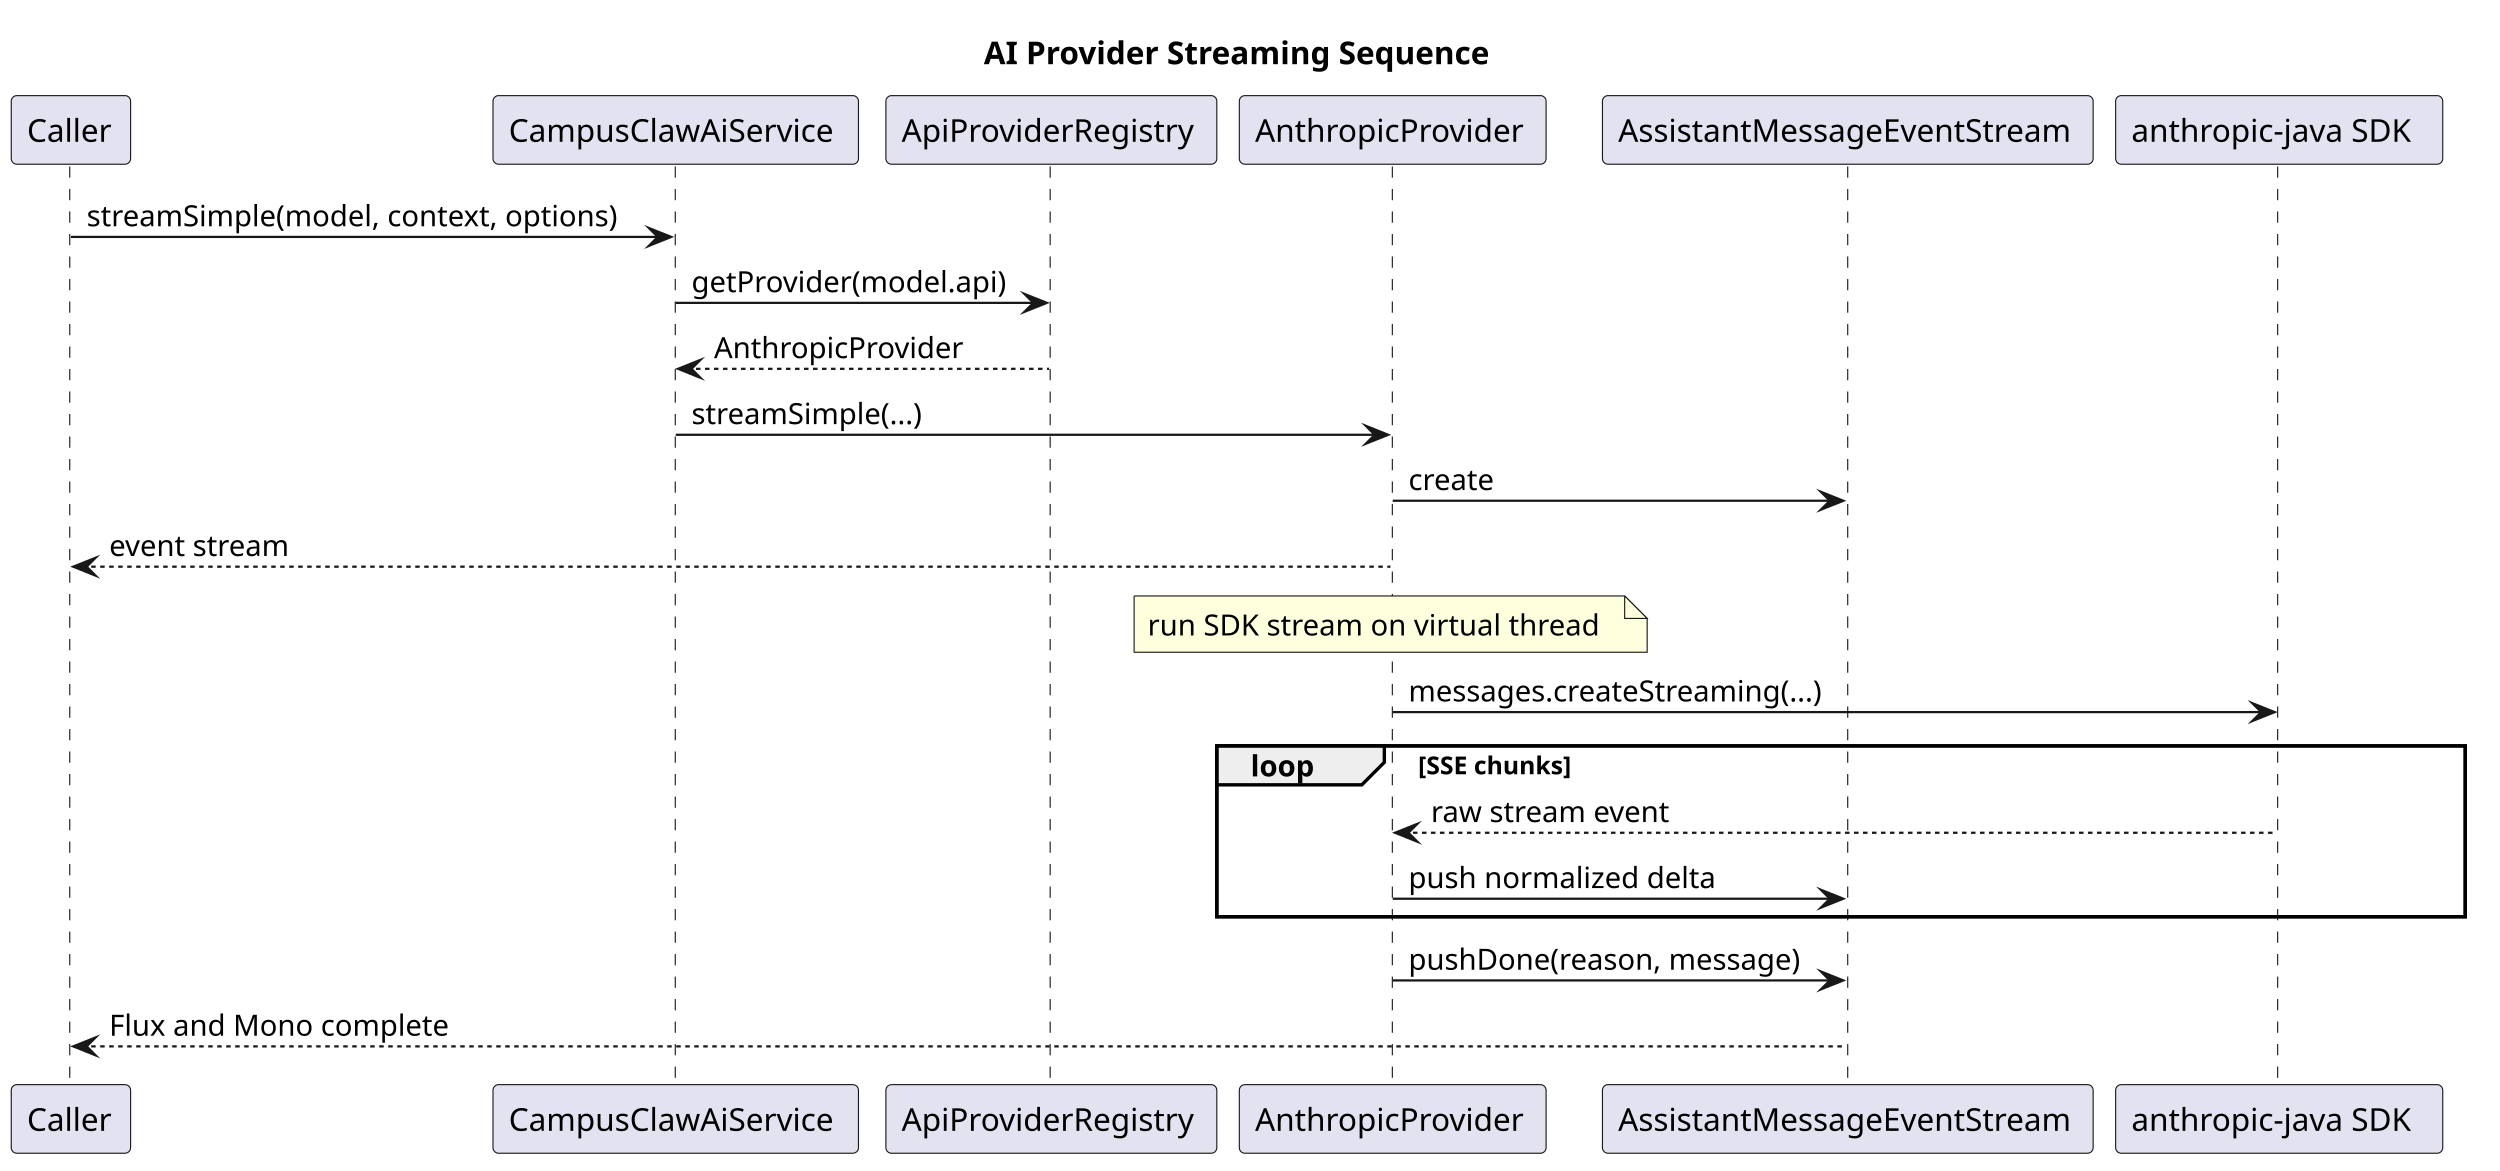
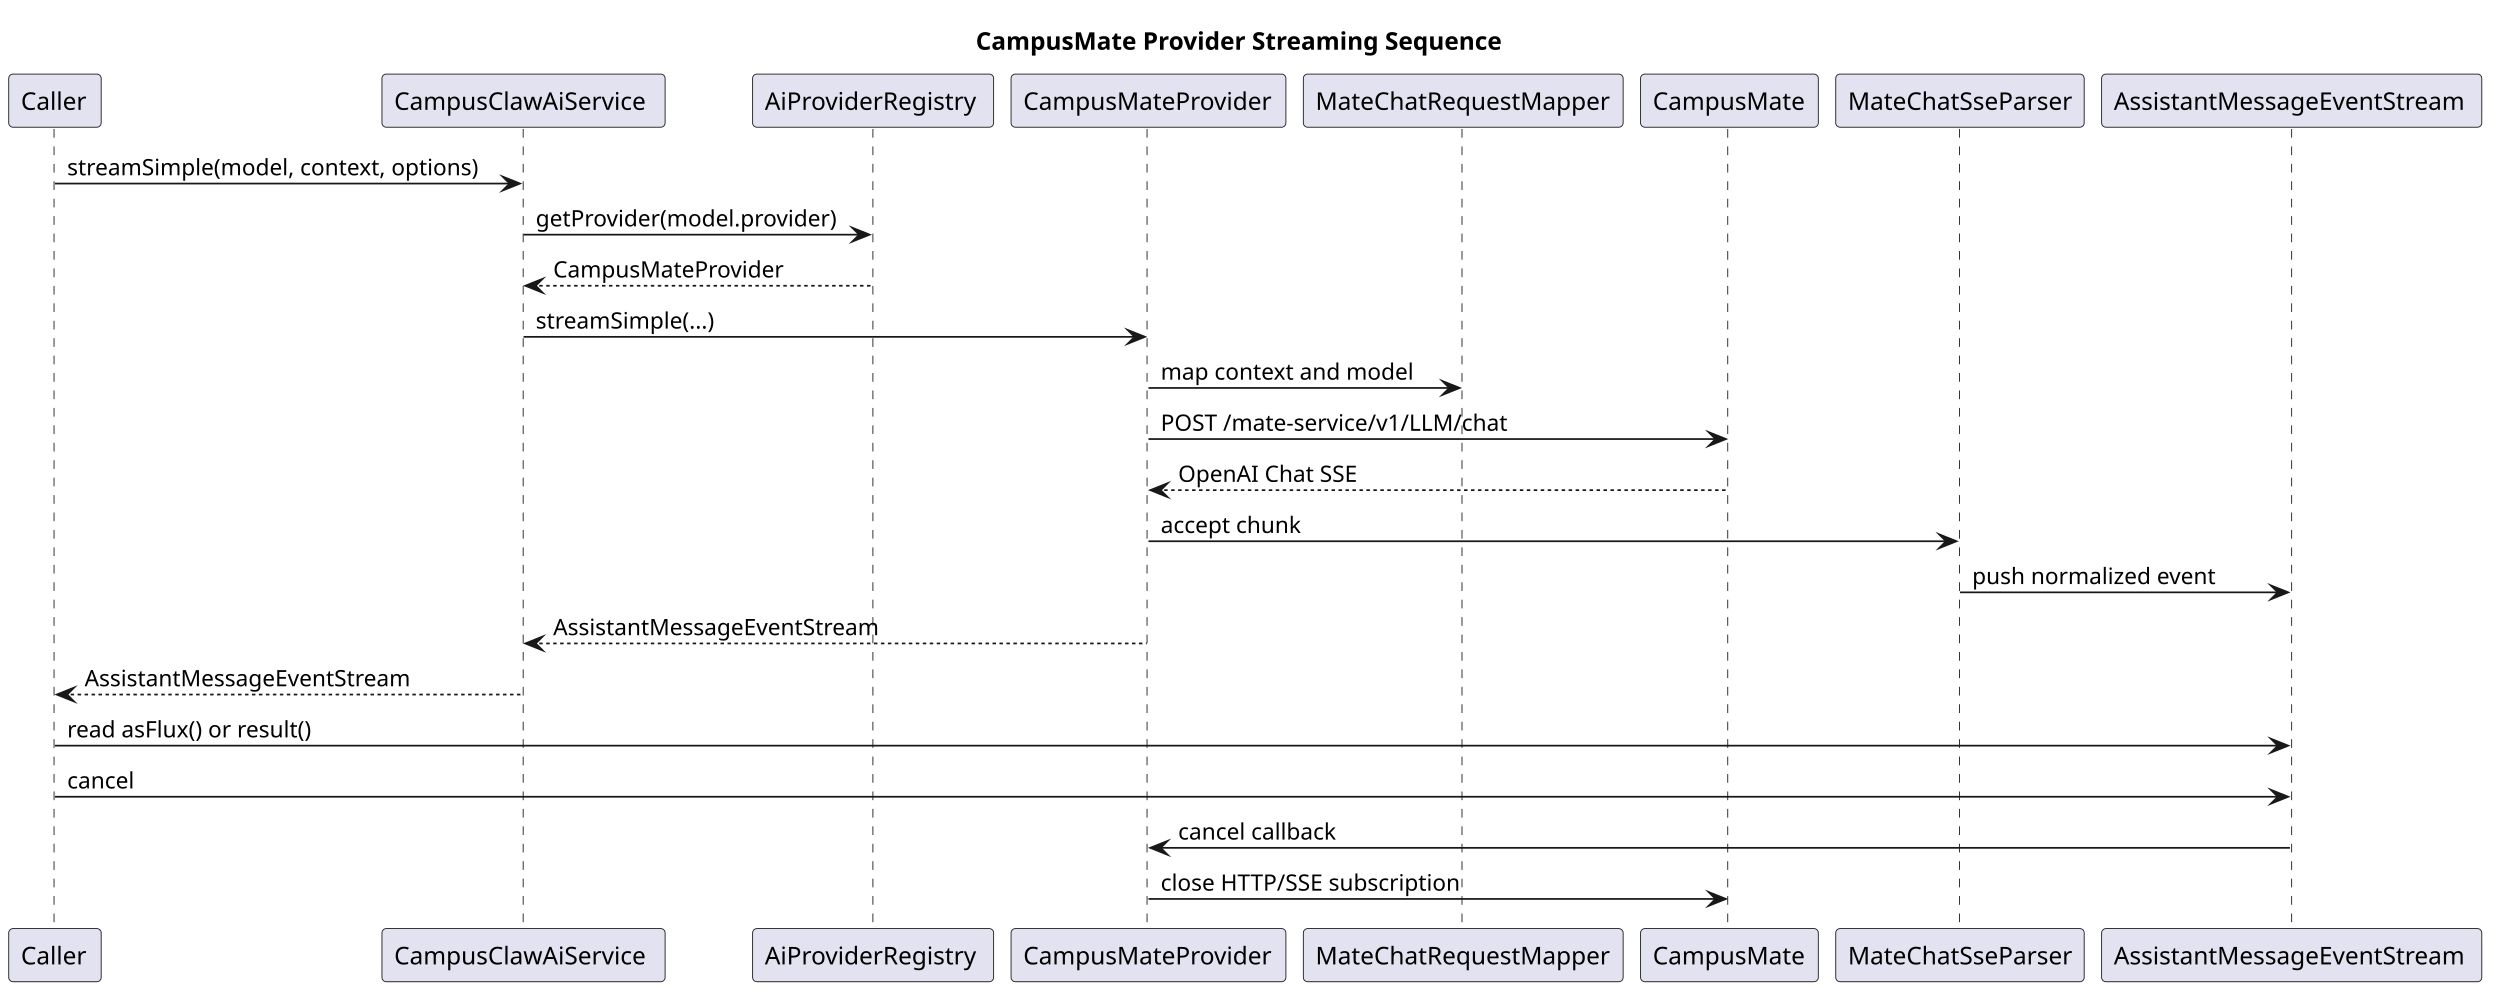
- <svg xmlns="http://www.w3.org/2000/svg" contentStyleType="text/css" data-diagram-type="SEQUENCE" height="520px" preserveAspectRatio="none" style="width:1111px;height:520px;background:#FFFFFF;" version="1.1" viewBox="0 0 1111 520" width="1111px" zoomAndPan="magnify">
+ <svg xmlns="http://www.w3.org/2000/svg" contentStyleType="text/css" data-diagram-type="SEQUENCE" height="571px" preserveAspectRatio="none" style="width:1434px;height:571px;background:#FFFFFF;" version="1.1" viewBox="0 0 1434 571" width="1434px" zoomAndPan="magnify">
  <defs />
  <g>
-     <g class="title" data-source-line="28">
-       <text fill="#000000" font-family="sans-serif" font-size="14" font-weight="700" lengthAdjust="spacing" textLength="230.139" x="437.21" y="28.535">AI Provider Streaming Sequence</text>
+     <g class="title" data-source-line="30">
+       <text fill="#000000" font-family="sans-serif" font-size="14" font-weight="700" lengthAdjust="spacing" textLength="308.171" x="559.693" y="28.535">CampusMate Provider Streaming Sequence</text>
    </g>
-     <rect fill="none" height="75.932" style="stroke:#000000;stroke-width:1.5;" width="554.806" x="540.753" y="331.461" />
-     <g class="participant-lifeline" data-entity-uid="part1" data-qualified-name="Caller" data-source-line="34" id="part1-lifeline">
+     <g class="participant-lifeline" data-entity-uid="part1" data-qualified-name="Caller" data-source-line="39" id="part1-lifeline">
      <g>
-         <rect fill="#000000" fill-opacity="0" height="409.037" width="8" x="27.52" y="73.977" />
-         <line style="stroke:#181818;stroke-width:0.5;stroke-dasharray:5,5;" x1="31" x2="31" y1="73.977" y2="483.014" />
+         <rect fill="#000000" fill-opacity="0" height="459.658" width="8" x="27.52" y="73.977" />
+         <line style="stroke:#181818;stroke-width:0.5;stroke-dasharray:5,5;" x1="31" x2="31" y1="73.977" y2="533.635" />
      </g>
    </g>
-     <g class="participant-lifeline" data-entity-uid="part2" data-qualified-name="CampusClawAiService" data-source-line="35" id="part2-lifeline">
+     <g class="participant-lifeline" data-entity-uid="part2" data-qualified-name="CampusClawAiService" data-source-line="40" id="part2-lifeline">
      <g>
-         <rect fill="#000000" fill-opacity="0" height="409.037" width="8" x="296.298" y="73.977" />
-         <line style="stroke:#181818;stroke-width:0.5;stroke-dasharray:5,5;" x1="300.091" x2="300.091" y1="73.977" y2="483.014" />
+         <rect fill="#000000" fill-opacity="0" height="459.658" width="8" x="296.298" y="73.977" />
+         <line style="stroke:#181818;stroke-width:0.5;stroke-dasharray:5,5;" x1="300.091" x2="300.091" y1="73.977" y2="533.635" />
      </g>
    </g>
-     <g class="participant-lifeline" data-entity-uid="part3" data-qualified-name="ApiProviderRegistry" data-source-line="36" id="part3-lifeline">
+     <g class="participant-lifeline" data-entity-uid="part3" data-qualified-name="AiProviderRegistry" data-source-line="41" id="part3-lifeline">
      <g>
-         <rect fill="#000000" fill-opacity="0" height="409.037" width="8" x="463.222" y="73.977" />
-         <line style="stroke:#181818;stroke-width:0.5;stroke-dasharray:5,5;" x1="466.691" x2="466.691" y1="73.977" y2="483.014" />
+         <rect fill="#000000" fill-opacity="0" height="459.658" width="8" x="496.82" y="73.977" />
+         <line style="stroke:#181818;stroke-width:0.5;stroke-dasharray:5,5;" x1="500.695" x2="500.695" y1="73.977" y2="533.635" />
      </g>
    </g>
-     <g class="participant-lifeline" data-entity-uid="part4" data-qualified-name="AnthropicProvider" data-source-line="37" id="part4-lifeline">
+     <g class="participant-lifeline" data-entity-uid="part4" data-qualified-name="CampusMateProvider" data-source-line="42" id="part4-lifeline">
      <g>
-         <rect fill="#000000" fill-opacity="0" height="409.037" width="8" x="614.918" y="73.977" />
-         <line style="stroke:#181818;stroke-width:0.5;stroke-dasharray:5,5;" x1="618.753" x2="618.753" y1="73.977" y2="483.014" />
+         <rect fill="#000000" fill-opacity="0" height="459.658" width="8" x="654.77" y="73.977" />
+         <line style="stroke:#181818;stroke-width:0.5;stroke-dasharray:5,5;" x1="657.945" x2="657.945" y1="73.977" y2="533.635" />
      </g>
    </g>
-     <g class="participant-lifeline" data-entity-uid="part5" data-qualified-name="AssistantMessageEventStream" data-source-line="38" id="part5-lifeline">
+     <g class="participant-lifeline" data-entity-uid="part5" data-qualified-name="MateChatRequestMapper" data-source-line="43" id="part5-lifeline">
      <g>
-         <rect fill="#000000" fill-opacity="0" height="409.037" width="8" x="817.16" y="73.977" />
-         <line style="stroke:#181818;stroke-width:0.5;stroke-dasharray:5,5;" x1="821.126" x2="821.126" y1="73.977" y2="483.014" />
+         <rect fill="#000000" fill-opacity="0" height="459.658" width="8" x="835.313" y="73.977" />
+         <line style="stroke:#181818;stroke-width:0.5;stroke-dasharray:5,5;" x1="838.596" x2="838.596" y1="73.977" y2="533.635" />
      </g>
    </g>
-     <g class="participant-lifeline" data-entity-uid="part6" data-qualified-name="SDK" data-source-line="39" id="part6-lifeline">
+     <g class="participant-lifeline" data-entity-uid="part6" data-qualified-name="CampusMate" data-source-line="44" id="part6-lifeline">
      <g>
-         <rect fill="#000000" fill-opacity="0" height="409.037" width="8" x="1008.876" y="73.977" />
-         <line style="stroke:#181818;stroke-width:0.5;stroke-dasharray:5,5;" x1="1012.193" x2="1012.193" y1="73.977" y2="483.014" />
+         <rect fill="#000000" fill-opacity="0" height="459.658" width="8" x="988.007" y="73.977" />
+         <line style="stroke:#181818;stroke-width:0.5;stroke-dasharray:5,5;" x1="991.031" x2="991.031" y1="73.977" y2="533.635" />
      </g>
    </g>
-     <g class="participant participant-head" data-entity-uid="part1" data-qualified-name="Caller" data-source-line="34" id="part1-head">
+     <g class="participant-lifeline" data-entity-uid="part7" data-qualified-name="MateChatSseParser" data-source-line="45" id="part7-lifeline">
+       <g>
+         <rect fill="#000000" fill-opacity="0" height="459.658" width="8" x="1120.237" y="73.977" />
+         <line style="stroke:#181818;stroke-width:0.5;stroke-dasharray:5,5;" x1="1123.982" x2="1123.982" y1="73.977" y2="533.635" />
+       </g>
+     </g>
+     <g class="participant-lifeline" data-entity-uid="part8" data-qualified-name="AssistantMessageEventStream" data-source-line="46" id="part8-lifeline">
+       <g>
+         <rect fill="#000000" fill-opacity="0" height="459.658" width="8" x="1310.524" y="73.977" />
+         <line style="stroke:#181818;stroke-width:0.5;stroke-dasharray:5,5;" x1="1314.491" x2="1314.491" y1="73.977" y2="533.635" />
+       </g>
+     </g>
+     <g class="participant participant-head" data-entity-uid="part1" data-qualified-name="Caller" data-source-line="39" id="part1-head">
      <rect fill="#E2E2F0" height="30.488" rx="2.5" ry="2.5" style="stroke:#181818;stroke-width:0.5;" width="53.04" x="5" y="42.488" />
      <text fill="#000000" font-family="sans-serif" font-size="14" lengthAdjust="spacing" textLength="39.04" x="12" y="63.023">Caller</text>
    </g>
-     <g class="participant participant-tail" data-entity-uid="part1" data-qualified-name="Caller" data-source-line="34" id="part1-tail">
-       <rect fill="#E2E2F0" height="30.488" rx="2.5" ry="2.5" style="stroke:#181818;stroke-width:0.5;" width="53.04" x="5" y="482.014" />
-       <text fill="#000000" font-family="sans-serif" font-size="14" lengthAdjust="spacing" textLength="39.04" x="12" y="502.549">Caller</text>
+     <g class="participant participant-tail" data-entity-uid="part1" data-qualified-name="Caller" data-source-line="39" id="part1-tail">
+       <rect fill="#E2E2F0" height="30.488" rx="2.5" ry="2.5" style="stroke:#181818;stroke-width:0.5;" width="53.04" x="5" y="532.635" />
+       <text fill="#000000" font-family="sans-serif" font-size="14" lengthAdjust="spacing" textLength="39.04" x="12" y="553.17">Caller</text>
    </g>
-     <g class="participant participant-head" data-entity-uid="part2" data-qualified-name="CampusClawAiService" data-source-line="35" id="part2-head">
+     <g class="participant participant-head" data-entity-uid="part2" data-qualified-name="CampusClawAiService" data-source-line="40" id="part2-head">
      <rect fill="#E2E2F0" height="30.488" rx="2.5" ry="2.5" style="stroke:#181818;stroke-width:0.5;" width="162.415" x="219.091" y="42.488" />
      <text fill="#000000" font-family="sans-serif" font-size="14" lengthAdjust="spacing" textLength="148.415" x="226.091" y="63.023">CampusClawAiService</text>
    </g>
-     <g class="participant participant-tail" data-entity-uid="part2" data-qualified-name="CampusClawAiService" data-source-line="35" id="part2-tail">
-       <rect fill="#E2E2F0" height="30.488" rx="2.5" ry="2.5" style="stroke:#181818;stroke-width:0.5;" width="162.415" x="219.091" y="482.014" />
-       <text fill="#000000" font-family="sans-serif" font-size="14" lengthAdjust="spacing" textLength="148.415" x="226.091" y="502.549">CampusClawAiService</text>
+     <g class="participant participant-tail" data-entity-uid="part2" data-qualified-name="CampusClawAiService" data-source-line="40" id="part2-tail">
+       <rect fill="#E2E2F0" height="30.488" rx="2.5" ry="2.5" style="stroke:#181818;stroke-width:0.5;" width="162.415" x="219.091" y="532.635" />
+       <text fill="#000000" font-family="sans-serif" font-size="14" lengthAdjust="spacing" textLength="148.415" x="226.091" y="553.17">CampusClawAiService</text>
    </g>
-     <g class="participant participant-head" data-entity-uid="part3" data-qualified-name="ApiProviderRegistry" data-source-line="36" id="part3-head">
-       <rect fill="#E2E2F0" height="30.488" rx="2.5" ry="2.5" style="stroke:#181818;stroke-width:0.5;" width="147.061" x="393.691" y="42.488" />
-       <text fill="#000000" font-family="sans-serif" font-size="14" lengthAdjust="spacing" textLength="133.061" x="400.691" y="63.023">ApiProviderRegistry</text>
+     <g class="participant participant-head" data-entity-uid="part3" data-qualified-name="AiProviderRegistry" data-source-line="41" id="part3-head">
+       <rect fill="#E2E2F0" height="30.488" rx="2.5" ry="2.5" style="stroke:#181818;stroke-width:0.5;" width="138.25" x="431.695" y="42.488" />
+       <text fill="#000000" font-family="sans-serif" font-size="14" lengthAdjust="spacing" textLength="124.25" x="438.695" y="63.023">AiProviderRegistry</text>
    </g>
-     <g class="participant participant-tail" data-entity-uid="part3" data-qualified-name="ApiProviderRegistry" data-source-line="36" id="part3-tail">
-       <rect fill="#E2E2F0" height="30.488" rx="2.5" ry="2.5" style="stroke:#181818;stroke-width:0.5;" width="147.061" x="393.691" y="482.014" />
-       <text fill="#000000" font-family="sans-serif" font-size="14" lengthAdjust="spacing" textLength="133.061" x="400.691" y="502.549">ApiProviderRegistry</text>
+     <g class="participant participant-tail" data-entity-uid="part3" data-qualified-name="AiProviderRegistry" data-source-line="41" id="part3-tail">
+       <rect fill="#E2E2F0" height="30.488" rx="2.5" ry="2.5" style="stroke:#181818;stroke-width:0.5;" width="138.25" x="431.695" y="532.635" />
+       <text fill="#000000" font-family="sans-serif" font-size="14" lengthAdjust="spacing" textLength="124.25" x="438.695" y="553.17">AiProviderRegistry</text>
    </g>
-     <g class="participant participant-head" data-entity-uid="part4" data-qualified-name="AnthropicProvider" data-source-line="37" id="part4-head">
-       <rect fill="#E2E2F0" height="30.488" rx="2.5" ry="2.5" style="stroke:#181818;stroke-width:0.5;" width="136.329" x="550.753" y="42.488" />
-       <text fill="#000000" font-family="sans-serif" font-size="14" lengthAdjust="spacing" textLength="122.329" x="557.753" y="63.023">AnthropicProvider</text>
+     <g class="participant participant-head" data-entity-uid="part4" data-qualified-name="CampusMateProvider" data-source-line="42" id="part4-head">
+       <rect fill="#E2E2F0" height="30.488" rx="2.5" ry="2.5" style="stroke:#181818;stroke-width:0.5;" width="157.65" x="579.945" y="42.488" />
+       <text fill="#000000" font-family="sans-serif" font-size="14" lengthAdjust="spacing" textLength="143.65" x="586.945" y="63.023">CampusMateProvider</text>
    </g>
-     <g class="participant participant-tail" data-entity-uid="part4" data-qualified-name="AnthropicProvider" data-source-line="37" id="part4-tail">
-       <rect fill="#E2E2F0" height="30.488" rx="2.5" ry="2.5" style="stroke:#181818;stroke-width:0.5;" width="136.329" x="550.753" y="482.014" />
-       <text fill="#000000" font-family="sans-serif" font-size="14" lengthAdjust="spacing" textLength="122.329" x="557.753" y="502.549">AnthropicProvider</text>
+     <g class="participant participant-tail" data-entity-uid="part4" data-qualified-name="CampusMateProvider" data-source-line="42" id="part4-tail">
+       <rect fill="#E2E2F0" height="30.488" rx="2.5" ry="2.5" style="stroke:#181818;stroke-width:0.5;" width="157.65" x="579.945" y="532.635" />
+       <text fill="#000000" font-family="sans-serif" font-size="14" lengthAdjust="spacing" textLength="143.65" x="586.945" y="553.17">CampusMateProvider</text>
    </g>
-     <g class="participant participant-head" data-entity-uid="part5" data-qualified-name="AssistantMessageEventStream" data-source-line="38" id="part5-head">
-       <rect fill="#E2E2F0" height="30.488" rx="2.5" ry="2.5" style="stroke:#181818;stroke-width:0.5;" width="218.066" x="712.126" y="42.488" />
-       <text fill="#000000" font-family="sans-serif" font-size="14" lengthAdjust="spacing" textLength="204.066" x="719.126" y="63.023">AssistantMessageEventStream</text>
+     <g class="participant participant-head" data-entity-uid="part5" data-qualified-name="MateChatRequestMapper" data-source-line="43" id="part5-head">
+       <rect fill="#E2E2F0" height="30.488" rx="2.5" ry="2.5" style="stroke:#181818;stroke-width:0.5;" width="183.435" x="747.596" y="42.488" />
+       <text fill="#000000" font-family="sans-serif" font-size="14" lengthAdjust="spacing" textLength="169.435" x="754.596" y="63.023">MateChatRequestMapper</text>
    </g>
-     <g class="participant participant-tail" data-entity-uid="part5" data-qualified-name="AssistantMessageEventStream" data-source-line="38" id="part5-tail">
-       <rect fill="#E2E2F0" height="30.488" rx="2.5" ry="2.5" style="stroke:#181818;stroke-width:0.5;" width="218.066" x="712.126" y="482.014" />
-       <text fill="#000000" font-family="sans-serif" font-size="14" lengthAdjust="spacing" textLength="204.066" x="719.126" y="502.549">AssistantMessageEventStream</text>
+     <g class="participant participant-tail" data-entity-uid="part5" data-qualified-name="MateChatRequestMapper" data-source-line="43" id="part5-tail">
+       <rect fill="#E2E2F0" height="30.488" rx="2.5" ry="2.5" style="stroke:#181818;stroke-width:0.5;" width="183.435" x="747.596" y="532.635" />
+       <text fill="#000000" font-family="sans-serif" font-size="14" lengthAdjust="spacing" textLength="169.435" x="754.596" y="553.17">MateChatRequestMapper</text>
    </g>
-     <g class="participant participant-head" data-entity-uid="part6" data-qualified-name="SDK" data-source-line="39" id="part6-head">
-       <rect fill="#E2E2F0" height="30.488" rx="2.5" ry="2.5" style="stroke:#181818;stroke-width:0.5;" width="145.366" x="940.193" y="42.488" />
-       <text fill="#000000" font-family="sans-serif" font-size="14" lengthAdjust="spacing" textLength="131.366" x="947.193" y="63.023">anthropic-java SDK</text>
+     <g class="participant participant-head" data-entity-uid="part6" data-qualified-name="CampusMate" data-source-line="44" id="part6-head">
+       <rect fill="#E2E2F0" height="30.488" rx="2.5" ry="2.5" style="stroke:#181818;stroke-width:0.5;" width="101.951" x="941.031" y="42.488" />
+       <text fill="#000000" font-family="sans-serif" font-size="14" lengthAdjust="spacing" textLength="87.951" x="948.031" y="63.023">CampusMate</text>
    </g>
-     <g class="participant participant-tail" data-entity-uid="part6" data-qualified-name="SDK" data-source-line="39" id="part6-tail">
-       <rect fill="#E2E2F0" height="30.488" rx="2.5" ry="2.5" style="stroke:#181818;stroke-width:0.5;" width="145.366" x="940.193" y="482.014" />
-       <text fill="#000000" font-family="sans-serif" font-size="14" lengthAdjust="spacing" textLength="131.366" x="947.193" y="502.549">anthropic-java SDK</text>
+     <g class="participant participant-tail" data-entity-uid="part6" data-qualified-name="CampusMate" data-source-line="44" id="part6-tail">
+       <rect fill="#E2E2F0" height="30.488" rx="2.5" ry="2.5" style="stroke:#181818;stroke-width:0.5;" width="101.951" x="941.031" y="532.635" />
+       <text fill="#000000" font-family="sans-serif" font-size="14" lengthAdjust="spacing" textLength="87.951" x="948.031" y="553.17">CampusMate</text>
    </g>
-     <g class="message" data-entity-1="part1" data-entity-2="part2" data-source-line="41" id="msg1">
+     <g class="participant participant-head" data-entity-uid="part7" data-qualified-name="MateChatSseParser" data-source-line="45" id="part7-head">
+       <rect fill="#E2E2F0" height="30.488" rx="2.5" ry="2.5" style="stroke:#181818;stroke-width:0.5;" width="142.509" x="1052.982" y="42.488" />
+       <text fill="#000000" font-family="sans-serif" font-size="14" lengthAdjust="spacing" textLength="128.509" x="1059.982" y="63.023">MateChatSseParser</text>
+     </g>
+     <g class="participant participant-tail" data-entity-uid="part7" data-qualified-name="MateChatSseParser" data-source-line="45" id="part7-tail">
+       <rect fill="#E2E2F0" height="30.488" rx="2.5" ry="2.5" style="stroke:#181818;stroke-width:0.5;" width="142.509" x="1052.982" y="532.635" />
+       <text fill="#000000" font-family="sans-serif" font-size="14" lengthAdjust="spacing" textLength="128.509" x="1059.982" y="553.17">MateChatSseParser</text>
+     </g>
+     <g class="participant participant-head" data-entity-uid="part8" data-qualified-name="AssistantMessageEventStream" data-source-line="46" id="part8-head">
+       <rect fill="#E2E2F0" height="30.488" rx="2.5" ry="2.5" style="stroke:#181818;stroke-width:0.5;" width="218.066" x="1205.491" y="42.488" />
+       <text fill="#000000" font-family="sans-serif" font-size="14" lengthAdjust="spacing" textLength="204.066" x="1212.491" y="63.023">AssistantMessageEventStream</text>
+     </g>
+     <g class="participant participant-tail" data-entity-uid="part8" data-qualified-name="AssistantMessageEventStream" data-source-line="46" id="part8-tail">
+       <rect fill="#E2E2F0" height="30.488" rx="2.5" ry="2.5" style="stroke:#181818;stroke-width:0.5;" width="218.066" x="1205.491" y="532.635" />
+       <text fill="#000000" font-family="sans-serif" font-size="14" lengthAdjust="spacing" textLength="204.066" x="1212.491" y="553.17">AssistantMessageEventStream</text>
+     </g>
+     <g class="message" data-entity-1="part1" data-entity-2="part2" data-source-line="48" id="msg1">
      <polygon fill="#181818" points="288.298,101.287,298.298,105.287,288.298,109.287,292.298,105.287" style="stroke:#181818;stroke-width:1;stroke-linejoin:miter;stroke-miterlimit:10;" />
      <line style="stroke:#181818;stroke-width:1;" x1="31.52" x2="294.298" y1="105.287" y2="105.287" />
      <text fill="#000000" font-family="sans-serif" font-size="13" lengthAdjust="spacing" textLength="244.778" x="38.52" y="100.545">streamSimple(model, context, options)</text>
    </g>
-     <g class="message" data-entity-1="part2" data-entity-2="part3" data-source-line="42" id="msg2">
-       <polygon fill="#181818" points="455.222,130.598,465.222,134.598,455.222,138.598,459.222,134.598" style="stroke:#181818;stroke-width:1;stroke-linejoin:miter;stroke-miterlimit:10;" />
-       <line style="stroke:#181818;stroke-width:1;" x1="300.298" x2="461.222" y1="134.598" y2="134.598" />
-       <text fill="#000000" font-family="sans-serif" font-size="13" lengthAdjust="spacing" textLength="142.924" x="307.298" y="129.856">getProvider(model.api)</text>
+     <g class="message" data-entity-1="part2" data-entity-2="part3" data-source-line="49" id="msg2">
+       <polygon fill="#181818" points="488.82,130.598,498.82,134.598,488.82,138.598,492.82,134.598" style="stroke:#181818;stroke-width:1;stroke-linejoin:miter;stroke-miterlimit:10;" />
+       <line style="stroke:#181818;stroke-width:1;" x1="300.298" x2="494.82" y1="134.598" y2="134.598" />
+       <text fill="#000000" font-family="sans-serif" font-size="13" lengthAdjust="spacing" textLength="176.522" x="307.298" y="129.856">getProvider(model.provider)</text>
    </g>
-     <g class="message" data-entity-1="part3" data-entity-2="part2" data-source-line="43" id="msg3">
+     <g class="message" data-entity-1="part3" data-entity-2="part2" data-source-line="50" id="msg3">
      <polygon fill="#181818" points="311.298,159.908,301.298,163.908,311.298,167.908,307.298,163.908" style="stroke:#181818;stroke-width:1;stroke-linejoin:miter;stroke-miterlimit:10;" />
-       <line style="stroke:#181818;stroke-width:1;stroke-dasharray:2,2;" x1="305.298" x2="466.222" y1="163.908" y2="163.908" />
-       <text fill="#000000" font-family="sans-serif" font-size="13" lengthAdjust="spacing" textLength="113.591" x="317.298" y="159.166">AnthropicProvider</text>
+       <line style="stroke:#181818;stroke-width:1;stroke-dasharray:2,2;" x1="305.298" x2="499.82" y1="163.908" y2="163.908" />
+       <text fill="#000000" font-family="sans-serif" font-size="13" lengthAdjust="spacing" textLength="133.39" x="317.298" y="159.166">CampusMateProvider</text>
    </g>
-     <g class="message" data-entity-1="part2" data-entity-2="part4" data-source-line="44" id="msg4">
-       <polygon fill="#181818" points="606.918,189.219,616.918,193.219,606.918,197.219,610.918,193.219" style="stroke:#181818;stroke-width:1;stroke-linejoin:miter;stroke-miterlimit:10;" />
-       <line style="stroke:#181818;stroke-width:1;" x1="300.298" x2="612.918" y1="193.219" y2="193.219" />
+     <g class="message" data-entity-1="part2" data-entity-2="part4" data-source-line="51" id="msg4">
+       <polygon fill="#181818" points="646.77,189.219,656.77,193.219,646.77,197.219,650.77,193.219" style="stroke:#181818;stroke-width:1;stroke-linejoin:miter;stroke-miterlimit:10;" />
+       <line style="stroke:#181818;stroke-width:1;" x1="300.298" x2="652.77" y1="193.219" y2="193.219" />
      <text fill="#000000" font-family="sans-serif" font-size="13" lengthAdjust="spacing" textLength="106.241" x="307.298" y="188.477">streamSimple(...)</text>
    </g>
-     <g class="message" data-entity-1="part4" data-entity-2="part5" data-source-line="45" id="msg5">
-       <polygon fill="#181818" points="809.16,218.529,819.16,222.529,809.16,226.529,813.16,222.529" style="stroke:#181818;stroke-width:1;stroke-linejoin:miter;stroke-miterlimit:10;" />
-       <line style="stroke:#181818;stroke-width:1;" x1="618.918" x2="815.16" y1="222.529" y2="222.529" />
-       <text fill="#000000" font-family="sans-serif" font-size="13" lengthAdjust="spacing" textLength="38.505" x="625.918" y="217.787">create</text>
+     <g class="message" data-entity-1="part4" data-entity-2="part5" data-source-line="52" id="msg5">
+       <polygon fill="#181818" points="827.313,218.529,837.313,222.529,827.313,226.529,831.313,222.529" style="stroke:#181818;stroke-width:1;stroke-linejoin:miter;stroke-miterlimit:10;" />
+       <line style="stroke:#181818;stroke-width:1;" x1="658.77" x2="833.313" y1="222.529" y2="222.529" />
+       <text fill="#000000" font-family="sans-serif" font-size="13" lengthAdjust="spacing" textLength="150.224" x="665.77" y="217.787">map context and model</text>
    </g>
-     <g class="message" data-entity-1="part4" data-entity-2="part1" data-source-line="46" id="msg6">
-       <polygon fill="#181818" points="42.52,247.84,32.52,251.84,42.52,255.84,38.52,251.84" style="stroke:#181818;stroke-width:1;stroke-linejoin:miter;stroke-miterlimit:10;" />
-       <line style="stroke:#181818;stroke-width:1;stroke-dasharray:2,2;" x1="36.52" x2="617.918" y1="251.84" y2="251.84" />
-       <text fill="#000000" font-family="sans-serif" font-size="13" lengthAdjust="spacing" textLength="81.624" x="48.52" y="247.098">event stream</text>
+     <g class="message" data-entity-1="part4" data-entity-2="part6" data-source-line="53" id="msg6">
+       <polygon fill="#181818" points="980.007,247.84,990.007,251.84,980.007,255.84,984.007,251.84" style="stroke:#181818;stroke-width:1;stroke-linejoin:miter;stroke-miterlimit:10;" />
+       <line style="stroke:#181818;stroke-width:1;" x1="658.77" x2="986.007" y1="251.84" y2="251.84" />
+       <text fill="#000000" font-family="sans-serif" font-size="13" lengthAdjust="spacing" textLength="213.186" x="665.77" y="247.098">POST /mate-service/v1/LLM/chat</text>
    </g>
-     <path d="M504,264.84 L504,289.84 L732,289.84 L732,274.84 L722,264.84 L504,264.84" fill="#FEFFDD" style="stroke:#181818;stroke-width:0.5;" />
-     <path d="M722,264.84 L722,274.84 L732,274.84 L722,264.84" fill="#FEFFDD" style="stroke:#181818;stroke-width:0.5;" />
-     <text fill="#000000" font-family="sans-serif" font-size="13" lengthAdjust="spacing" textLength="207.194" x="510" y="282.408">run SDK stream on virtual thread</text>
-     <g class="message" data-entity-1="part4" data-entity-2="part6" data-source-line="48" id="msg7">
-       <polygon fill="#181818" points="1000.876,312.461,1010.876,316.461,1000.876,320.461,1004.876,316.461" style="stroke:#181818;stroke-width:1;stroke-linejoin:miter;stroke-miterlimit:10;" />
-       <line style="stroke:#181818;stroke-width:1;" x1="618.918" x2="1006.876" y1="316.461" y2="316.461" />
-       <text fill="#000000" font-family="sans-serif" font-size="13" lengthAdjust="spacing" textLength="188.875" x="625.918" y="311.719">messages.createStreaming(...)</text>
+     <g class="message" data-entity-1="part6" data-entity-2="part4" data-source-line="54" id="msg7">
+       <polygon fill="#181818" points="669.77,277.15,659.77,281.15,669.77,285.15,665.77,281.15" style="stroke:#181818;stroke-width:1;stroke-linejoin:miter;stroke-miterlimit:10;" />
+       <line style="stroke:#181818;stroke-width:1;stroke-dasharray:2,2;" x1="663.77" x2="991.007" y1="281.15" y2="281.15" />
+       <text fill="#000000" font-family="sans-serif" font-size="13" lengthAdjust="spacing" textLength="104.686" x="675.77" y="276.408">OpenAI Chat SSE</text>
    </g>
-     <path d="M540.753,331.461 L615.2,331.461 L615.2,338.772 L605.2,348.772 L540.753,348.772 L540.753,331.461" fill="#EEEEEE" style="stroke:#000000;stroke-width:1.5;" />
-     <rect fill="none" height="75.932" style="stroke:#000000;stroke-width:1.5;" width="554.806" x="540.753" y="331.461" />
-     <text fill="#000000" font-family="sans-serif" font-size="13" font-weight="700" lengthAdjust="spacing" textLength="29.447" x="555.753" y="345.029">loop</text>
-     <text fill="#000000" font-family="sans-serif" font-size="11" font-weight="700" lengthAdjust="spacing" textLength="71.661" x="630.2" y="344.096">[SSE chunks]</text>
-     <g class="message" data-entity-1="part6" data-entity-2="part4" data-source-line="50" id="msg8">
-       <polygon fill="#181818" points="629.918,366.082,619.918,370.082,629.918,374.082,625.918,370.082" style="stroke:#181818;stroke-width:1;stroke-linejoin:miter;stroke-miterlimit:10;" />
-       <line style="stroke:#181818;stroke-width:1;stroke-dasharray:2,2;" x1="623.918" x2="1011.876" y1="370.082" y2="370.082" />
-       <text fill="#000000" font-family="sans-serif" font-size="13" lengthAdjust="spacing" textLength="108.253" x="635.918" y="365.34">raw stream event</text>
+     <g class="message" data-entity-1="part4" data-entity-2="part7" data-source-line="55" id="msg8">
+       <polygon fill="#181818" points="1112.237,306.461,1122.237,310.461,1112.237,314.461,1116.237,310.461" style="stroke:#181818;stroke-width:1;stroke-linejoin:miter;stroke-miterlimit:10;" />
+       <line style="stroke:#181818;stroke-width:1;" x1="658.77" x2="1118.237" y1="310.461" y2="310.461" />
+       <text fill="#000000" font-family="sans-serif" font-size="13" lengthAdjust="spacing" textLength="83.357" x="665.77" y="305.719">accept chunk</text>
    </g>
-     <g class="message" data-entity-1="part4" data-entity-2="part5" data-source-line="51" id="msg9">
-       <polygon fill="#181818" points="809.16,395.393,819.16,399.393,809.16,403.393,813.16,399.393" style="stroke:#181818;stroke-width:1;stroke-linejoin:miter;stroke-miterlimit:10;" />
-       <line style="stroke:#181818;stroke-width:1;" x1="618.918" x2="815.16" y1="399.393" y2="399.393" />
-       <text fill="#000000" font-family="sans-serif" font-size="13" lengthAdjust="spacing" textLength="141.477" x="625.918" y="394.65">push normalized delta</text>
+     <g class="message" data-entity-1="part7" data-entity-2="part8" data-source-line="56" id="msg9">
+       <polygon fill="#181818" points="1302.524,335.772,1312.524,339.772,1302.524,343.772,1306.524,339.772" style="stroke:#181818;stroke-width:1;stroke-linejoin:miter;stroke-miterlimit:10;" />
+       <line style="stroke:#181818;stroke-width:1;" x1="1124.237" x2="1308.524" y1="339.772" y2="339.772" />
+       <text fill="#000000" font-family="sans-serif" font-size="13" lengthAdjust="spacing" textLength="144.397" x="1131.237" y="335.029">push normalized event</text>
    </g>
-     <g class="message" data-entity-1="part4" data-entity-2="part5" data-source-line="53" id="msg10">
-       <polygon fill="#181818" points="809.16,431.703,819.16,435.703,809.16,439.703,813.16,435.703" style="stroke:#181818;stroke-width:1;stroke-linejoin:miter;stroke-miterlimit:10;" />
-       <line style="stroke:#181818;stroke-width:1;" x1="618.918" x2="815.16" y1="435.703" y2="435.703" />
-       <text fill="#000000" font-family="sans-serif" font-size="13" lengthAdjust="spacing" textLength="178.242" x="625.918" y="430.961">pushDone(reason, message)</text>
+     <g class="message" data-entity-1="part4" data-entity-2="part2" data-source-line="57" id="msg10">
+       <polygon fill="#181818" points="311.298,365.082,301.298,369.082,311.298,373.082,307.298,369.082" style="stroke:#181818;stroke-width:1;stroke-linejoin:miter;stroke-miterlimit:10;" />
+       <line style="stroke:#181818;stroke-width:1;stroke-dasharray:2,2;" x1="305.298" x2="657.77" y1="369.082" y2="369.082" />
+       <text fill="#000000" font-family="sans-serif" font-size="13" lengthAdjust="spacing" textLength="189.49" x="317.298" y="364.34">AssistantMessageEventStream</text>
    </g>
-     <g class="message" data-entity-1="part5" data-entity-2="part1" data-source-line="54" id="msg11">
-       <polygon fill="#181818" points="42.52,461.014,32.52,465.014,42.52,469.014,38.52,465.014" style="stroke:#181818;stroke-width:1;stroke-linejoin:miter;stroke-miterlimit:10;" />
-       <line style="stroke:#181818;stroke-width:1;stroke-dasharray:2,2;" x1="36.52" x2="820.16" y1="465.014" y2="465.014" />
-       <text fill="#000000" font-family="sans-serif" font-size="13" lengthAdjust="spacing" textLength="155.841" x="48.52" y="460.272">Flux and Mono complete</text>
+     <g class="message" data-entity-1="part2" data-entity-2="part1" data-source-line="58" id="msg11">
+       <polygon fill="#181818" points="42.52,394.393,32.52,398.393,42.52,402.393,38.52,398.393" style="stroke:#181818;stroke-width:1;stroke-linejoin:miter;stroke-miterlimit:10;" />
+       <line style="stroke:#181818;stroke-width:1;stroke-dasharray:2,2;" x1="36.52" x2="299.298" y1="398.393" y2="398.393" />
+       <text fill="#000000" font-family="sans-serif" font-size="13" lengthAdjust="spacing" textLength="189.49" x="48.52" y="393.65">AssistantMessageEventStream</text>
+     </g>
+     <g class="message" data-entity-1="part1" data-entity-2="part8" data-source-line="59" id="msg12">
+       <polygon fill="#181818" points="1302.524,423.703,1312.524,427.703,1302.524,431.703,1306.524,427.703" style="stroke:#181818;stroke-width:1;stroke-linejoin:miter;stroke-miterlimit:10;" />
+       <line style="stroke:#181818;stroke-width:1;" x1="31.52" x2="1308.524" y1="427.703" y2="427.703" />
+       <text fill="#000000" font-family="sans-serif" font-size="13" lengthAdjust="spacing" textLength="146.929" x="38.52" y="422.961">read asFlux() or result()</text>
+     </g>
+     <g class="message" data-entity-1="part1" data-entity-2="part8" data-source-line="60" id="msg13">
+       <polygon fill="#181818" points="1302.524,453.014,1312.524,457.014,1302.524,461.014,1306.524,457.014" style="stroke:#181818;stroke-width:1;stroke-linejoin:miter;stroke-miterlimit:10;" />
+       <line style="stroke:#181818;stroke-width:1;" x1="31.52" x2="1308.524" y1="457.014" y2="457.014" />
+       <text fill="#000000" font-family="sans-serif" font-size="13" lengthAdjust="spacing" textLength="39.565" x="38.52" y="452.272">cancel</text>
+     </g>
+     <g class="message" data-entity-1="part8" data-entity-2="part4" data-source-line="61" id="msg14">
+       <polygon fill="#181818" points="669.77,482.324,659.77,486.324,669.77,490.324,665.77,486.324" style="stroke:#181818;stroke-width:1;stroke-linejoin:miter;stroke-miterlimit:10;" />
+       <line style="stroke:#181818;stroke-width:1;" x1="663.77" x2="1313.524" y1="486.324" y2="486.324" />
+       <text fill="#000000" font-family="sans-serif" font-size="13" lengthAdjust="spacing" textLength="94.65" x="675.77" y="481.582">cancel callback</text>
+     </g>
+     <g class="message" data-entity-1="part4" data-entity-2="part6" data-source-line="62" id="msg15">
+       <polygon fill="#181818" points="980.007,511.635,990.007,515.635,980.007,519.635,984.007,515.635" style="stroke:#181818;stroke-width:1;stroke-linejoin:miter;stroke-miterlimit:10;" />
+       <line style="stroke:#181818;stroke-width:1;" x1="658.77" x2="986.007" y1="515.635" y2="515.635" />
+       <text fill="#000000" font-family="sans-serif" font-size="13" lengthAdjust="spacing" textLength="179.639" x="665.77" y="510.893">close HTTP/SSE subscription</text>
    </g>
  </g>
</svg>
